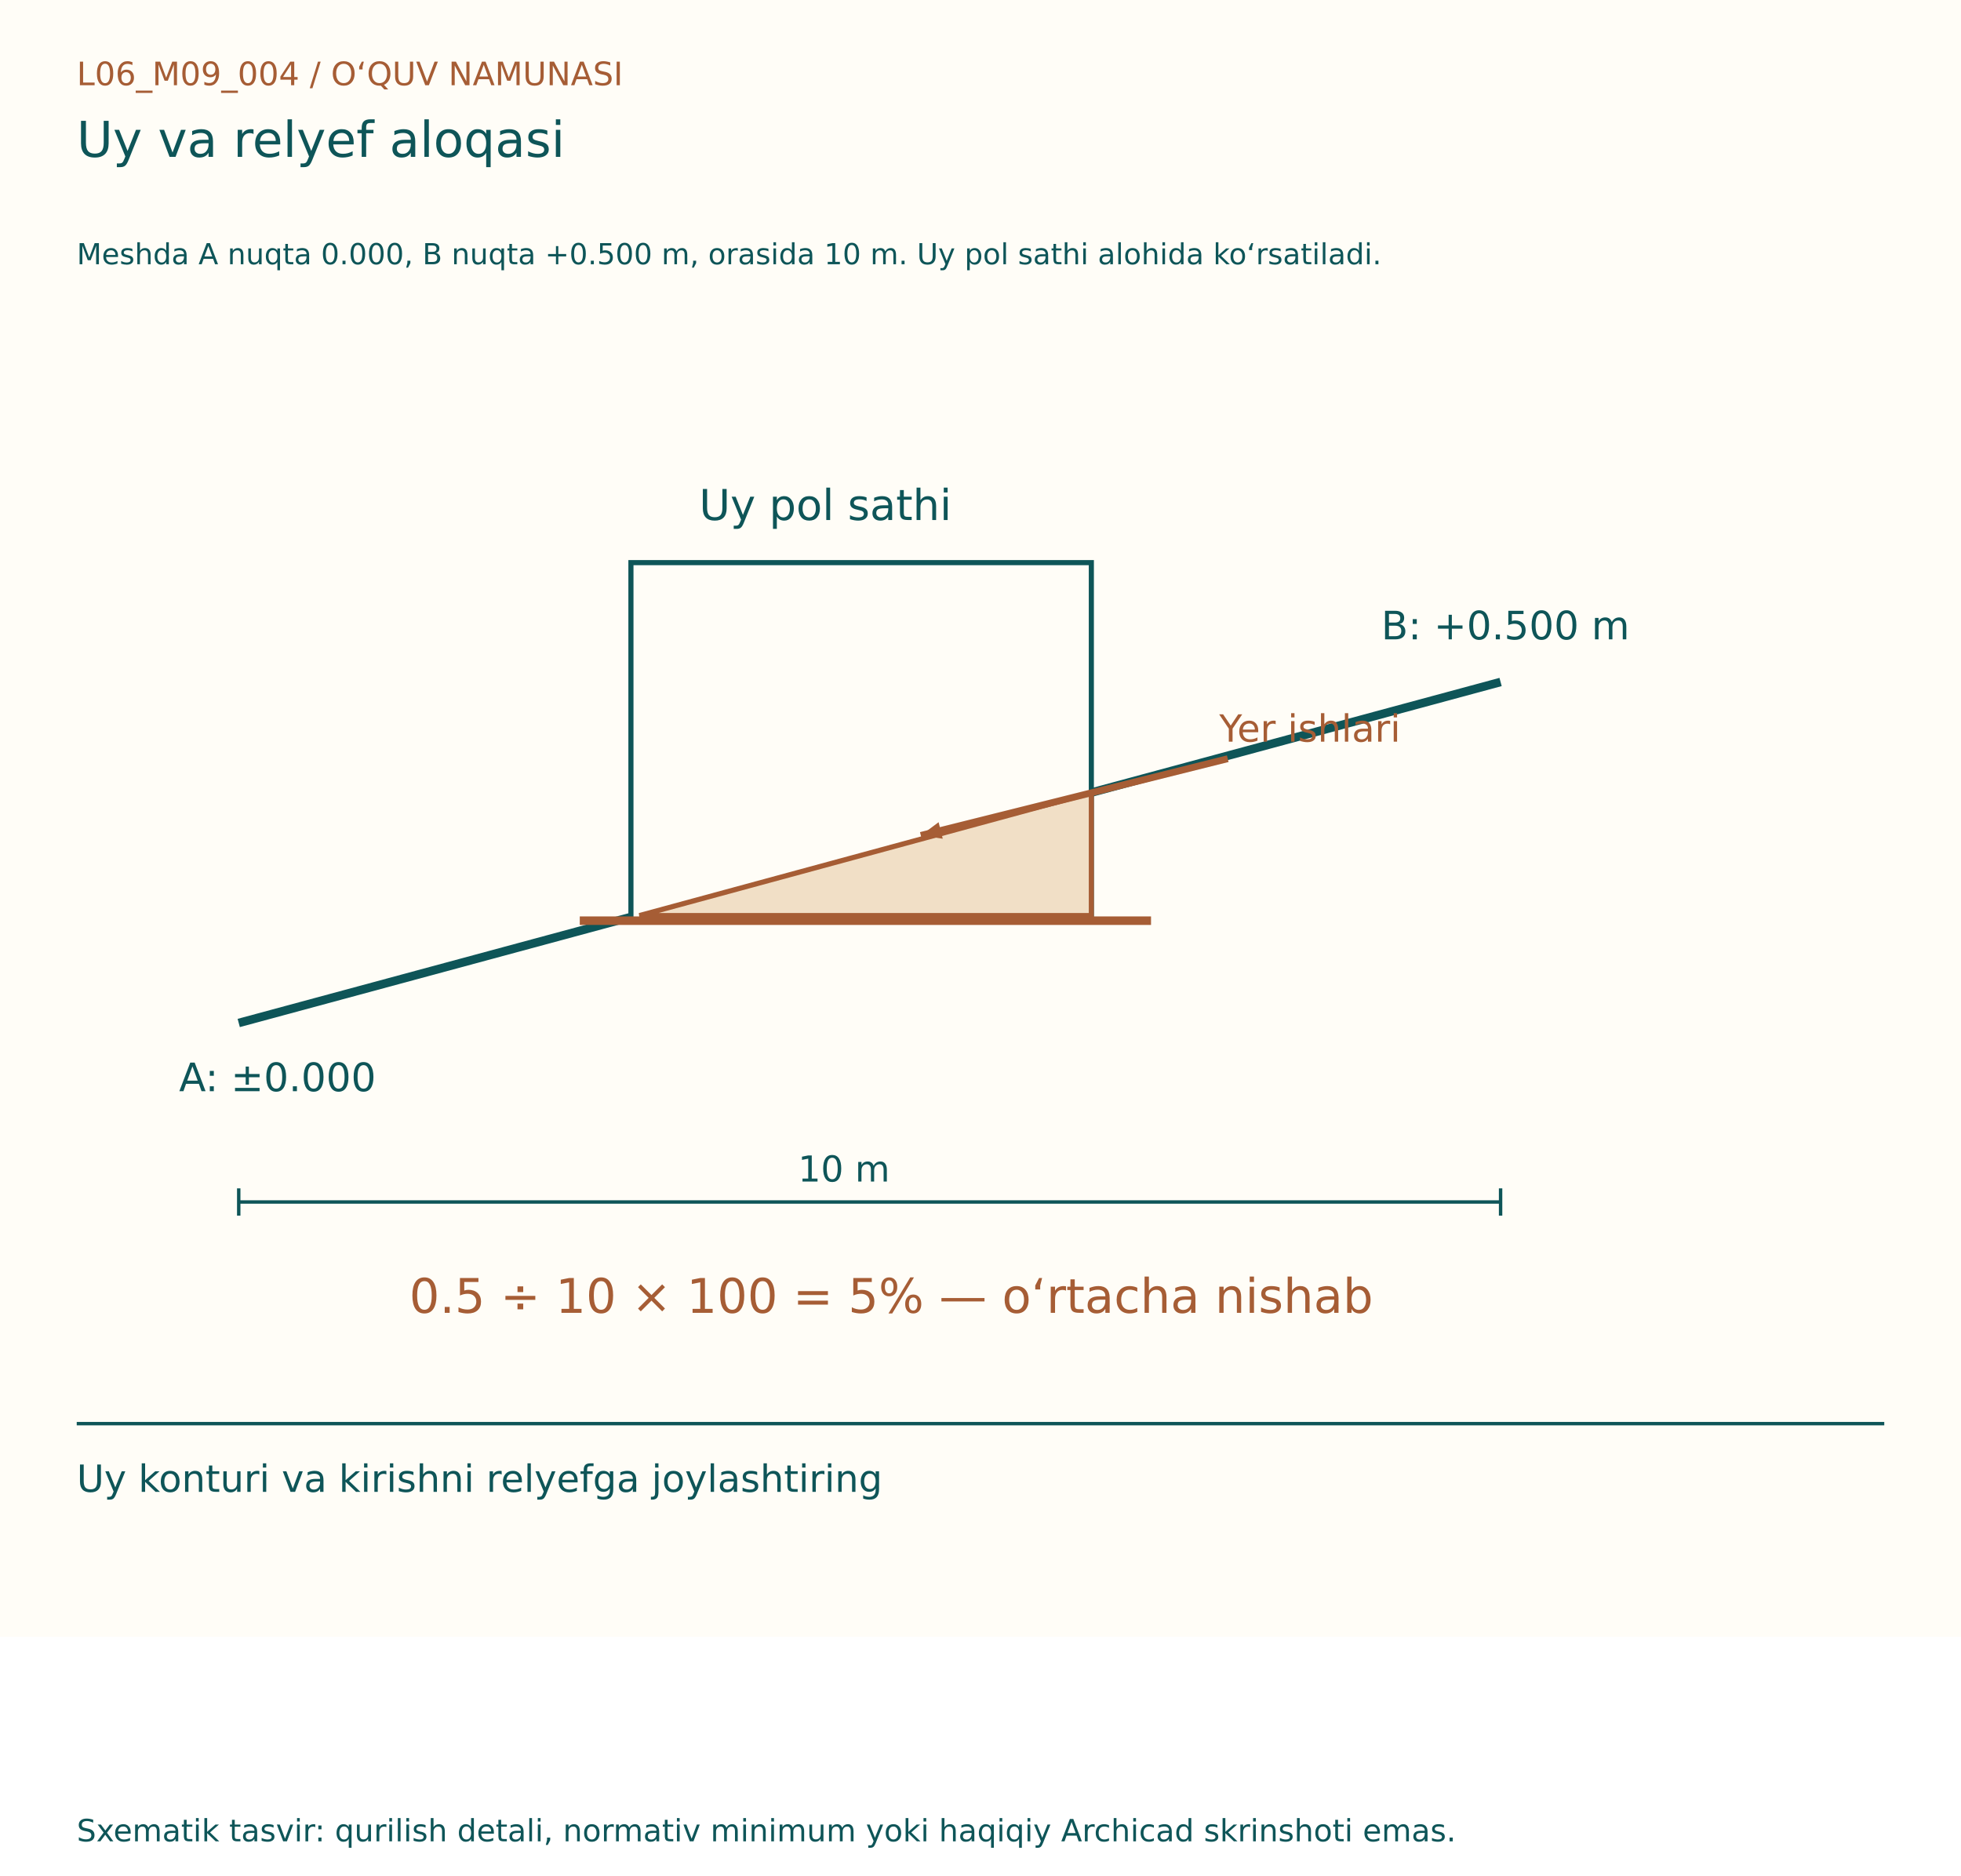
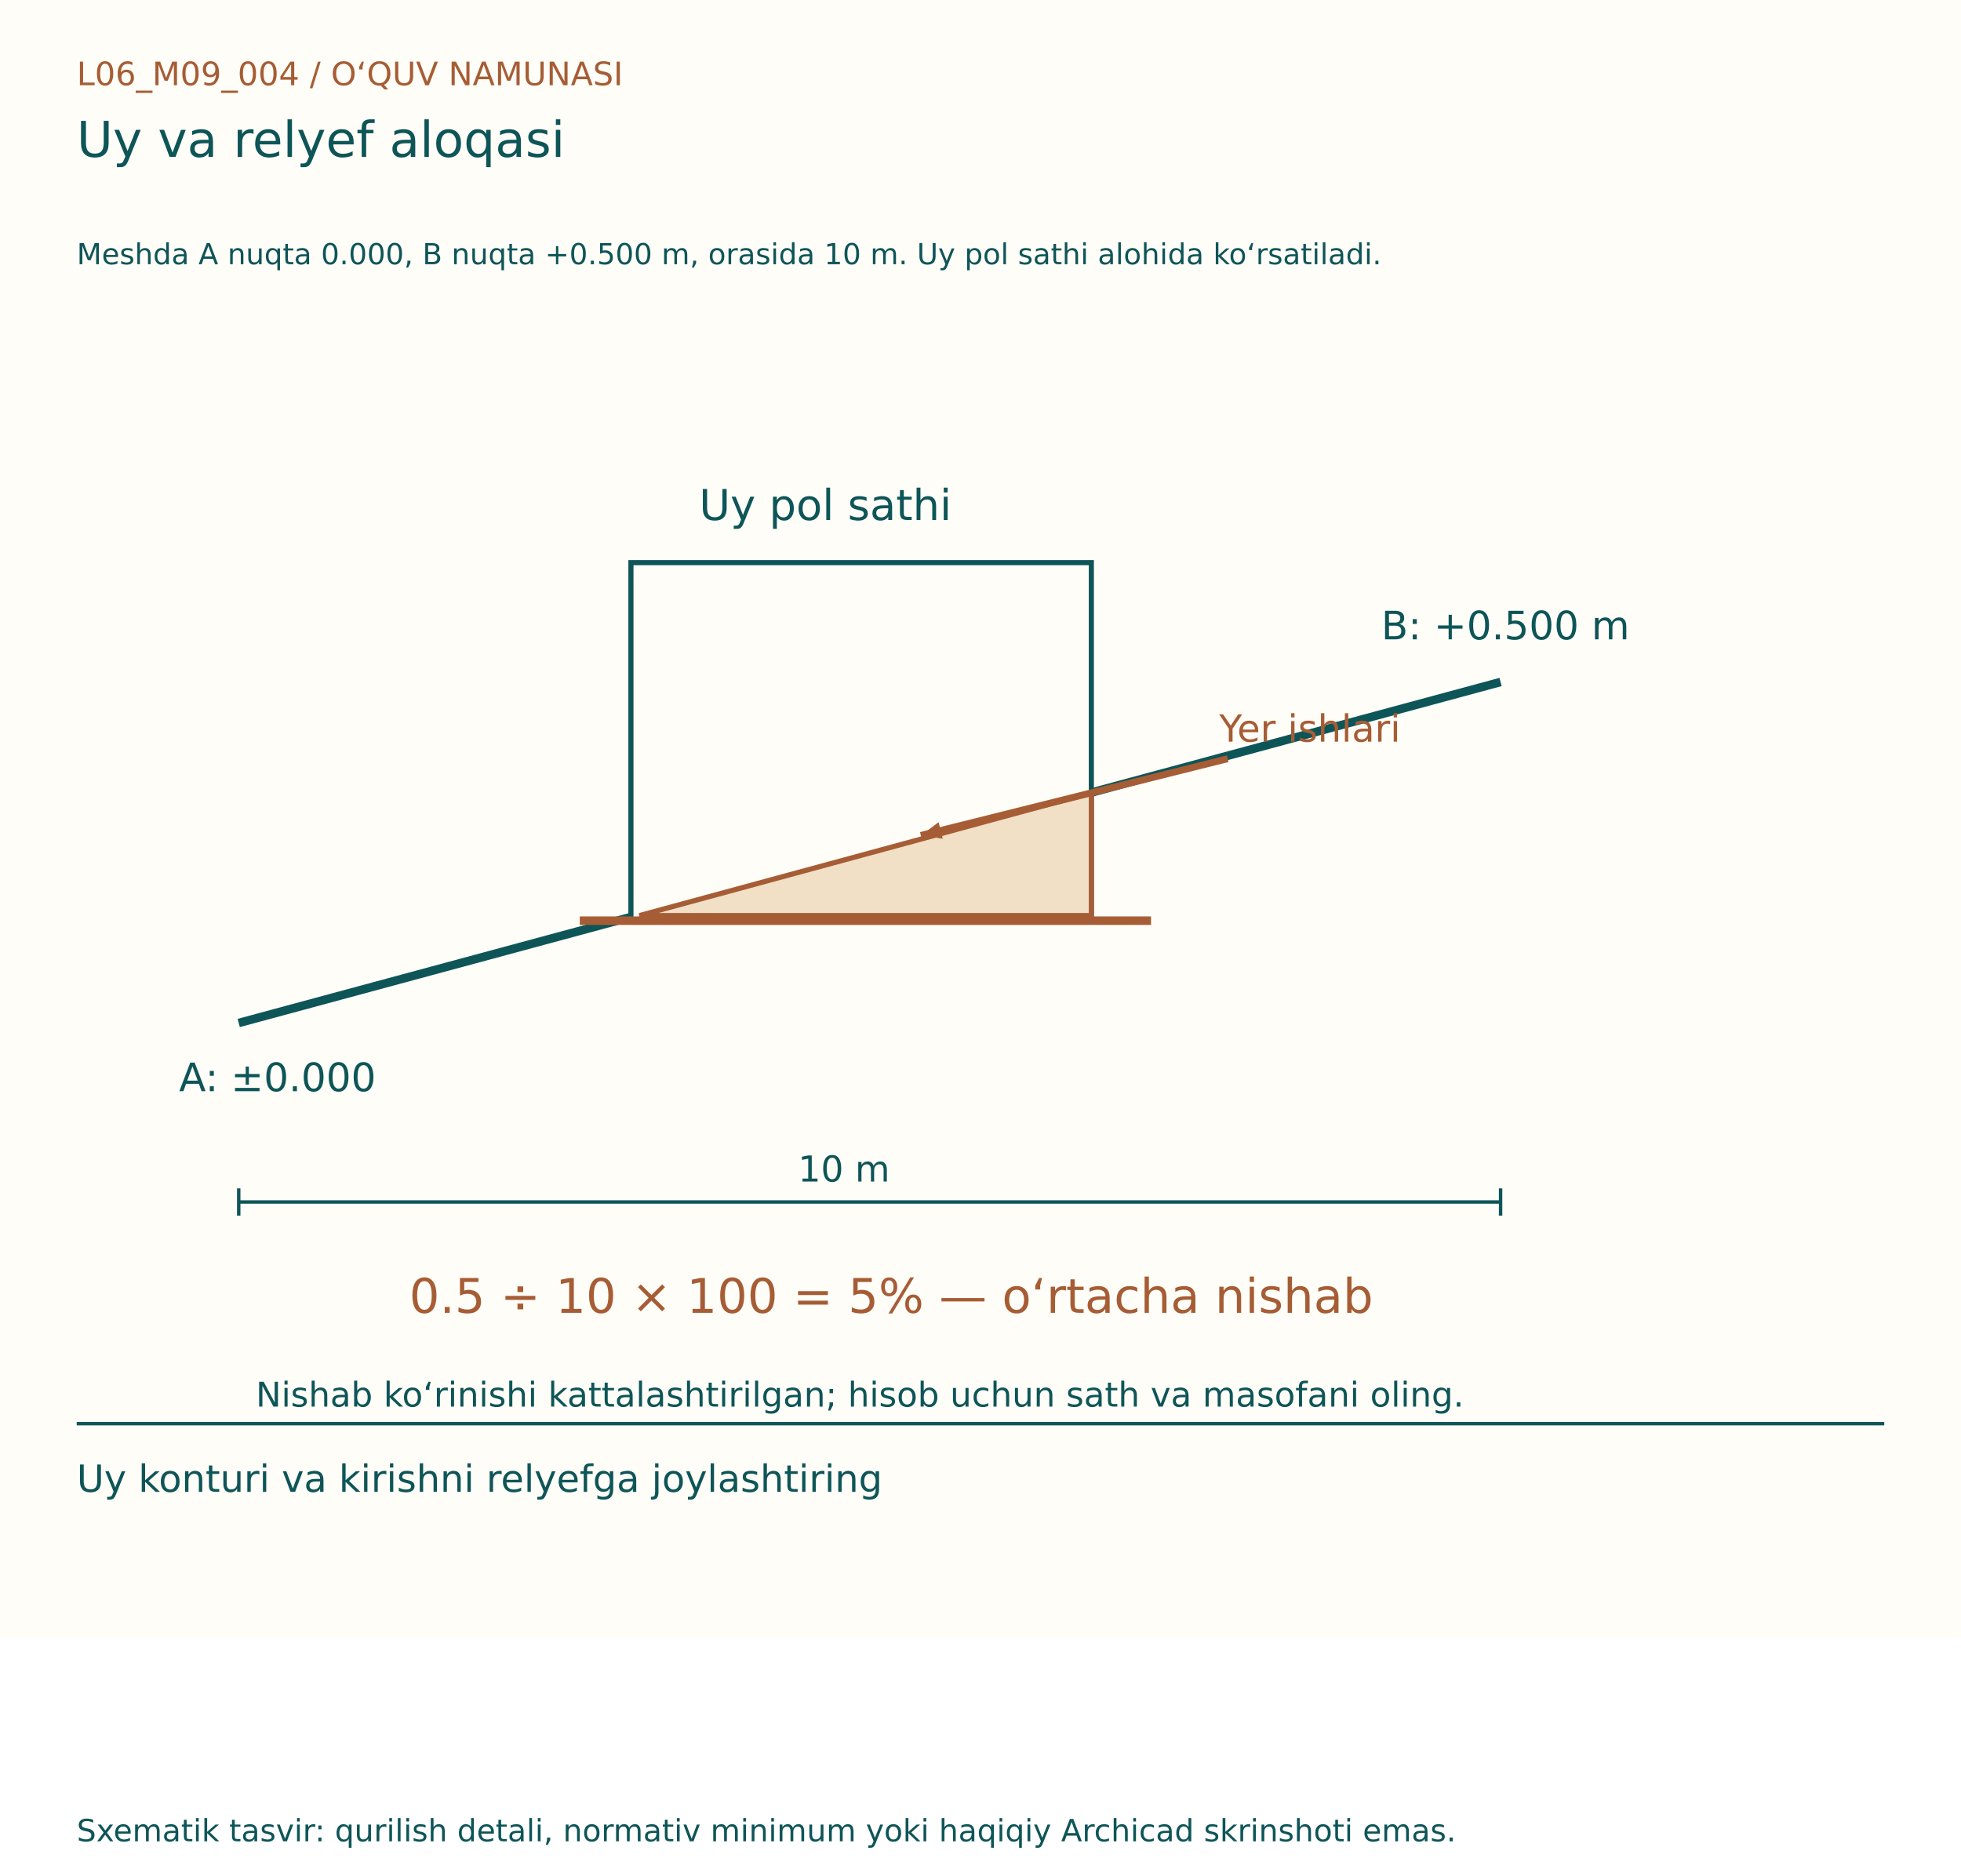
<svg xmlns="http://www.w3.org/2000/svg" width="1150" height="1100" viewBox="0 0 1150 1100">
  <rect width="1150" height="960" fill="#FFFDF7" />
  <g font-family="DejaVu Sans, Segoe UI, sans-serif">
    <text x="45" y="50" font-size="19" fill="#A65D35">L06_M09_004  /  O‘QUV NAMUNASI</text>
    <text x="45" y="92" font-size="29" fill="#0E5558">Uy va relyef aloqasi</text>
    <text x="45" y="155" font-size="17" fill="#0E5558">Meshda A nuqta 0.000, B nuqta +0.500 m, orasida 10 m. Uy pol sathi alohida ko‘rsatiladi.</text>
    <g transform="translate(0,80)">
      <line x1="140" y1="520" x2="880" y2="320" stroke="#0E5558" stroke-width="5" />
      <text x="105" y="560" font-size="23" fill="#0E5558">A: ±0.000</text>
      <text x="810" y="295" font-size="23" fill="#0E5558">B: +0.500 m</text>
      <rect x="370" y="250" width="270" height="210" fill="#FFFDF7" stroke="#0E5558" stroke-width="3" />
      <line x1="340" y1="460" x2="675" y2="460" stroke="#A65D35" stroke-width="5" />
      <text x="410" y="225" font-size="25" fill="#0E5558">Uy pol sathi</text>
      <line x1="140" y1="625" x2="880" y2="625" stroke="#0E5558" stroke-width="2" />
      <line x1="140" y1="617" x2="140" y2="633" stroke="#0E5558" stroke-width="2" />
      <line x1="880" y1="617" x2="880" y2="633" stroke="#0E5558" stroke-width="2" />
      <text x="468.0" y="613" font-size="21" fill="#0E5558">10 m</text>
      <text x="240" y="690" font-size="28" fill="#A65D35">0.5 ÷ 10 × 100 = 5% — o‘rtacha nishab</text>
      <polygon points="375,457 640,385 640,457" fill="#F1DFC6" stroke="#A65D35" stroke-width="3" />
      <line x1="720" y1="365" x2="540" y2="410" stroke="#A65D35" stroke-width="4" />
      <path d="M540, 410 l-12,-5 l0,10 Z" fill="#A65D35" transform="rotate(165.9638 540 410)" />
      <text x="715" y="355" font-size="22" fill="#A65D35">Yer ishlari</text>
+       <text x="150" y="745" font-size="20" fill="#0E5558">Nishab ko‘rinishi kattalashtirilgan; hisob uchun sath va masofani oling.</text>
    </g>
    <line x1="45" y1="835" x2="1105" y2="835" stroke="#0E5558" stroke-width="2" />
    <text x="45" y="875" font-size="22" fill="#0E5558">Uy konturi va kirishni relyefga joylashtiring</text>
    <text x="45" y="1080" font-size="18" fill="#0E5558">Sxematik tasvir: qurilish detali, normativ minimum yoki haqiqiy Archicad skrinshoti emas.</text>
  </g>
</svg>
